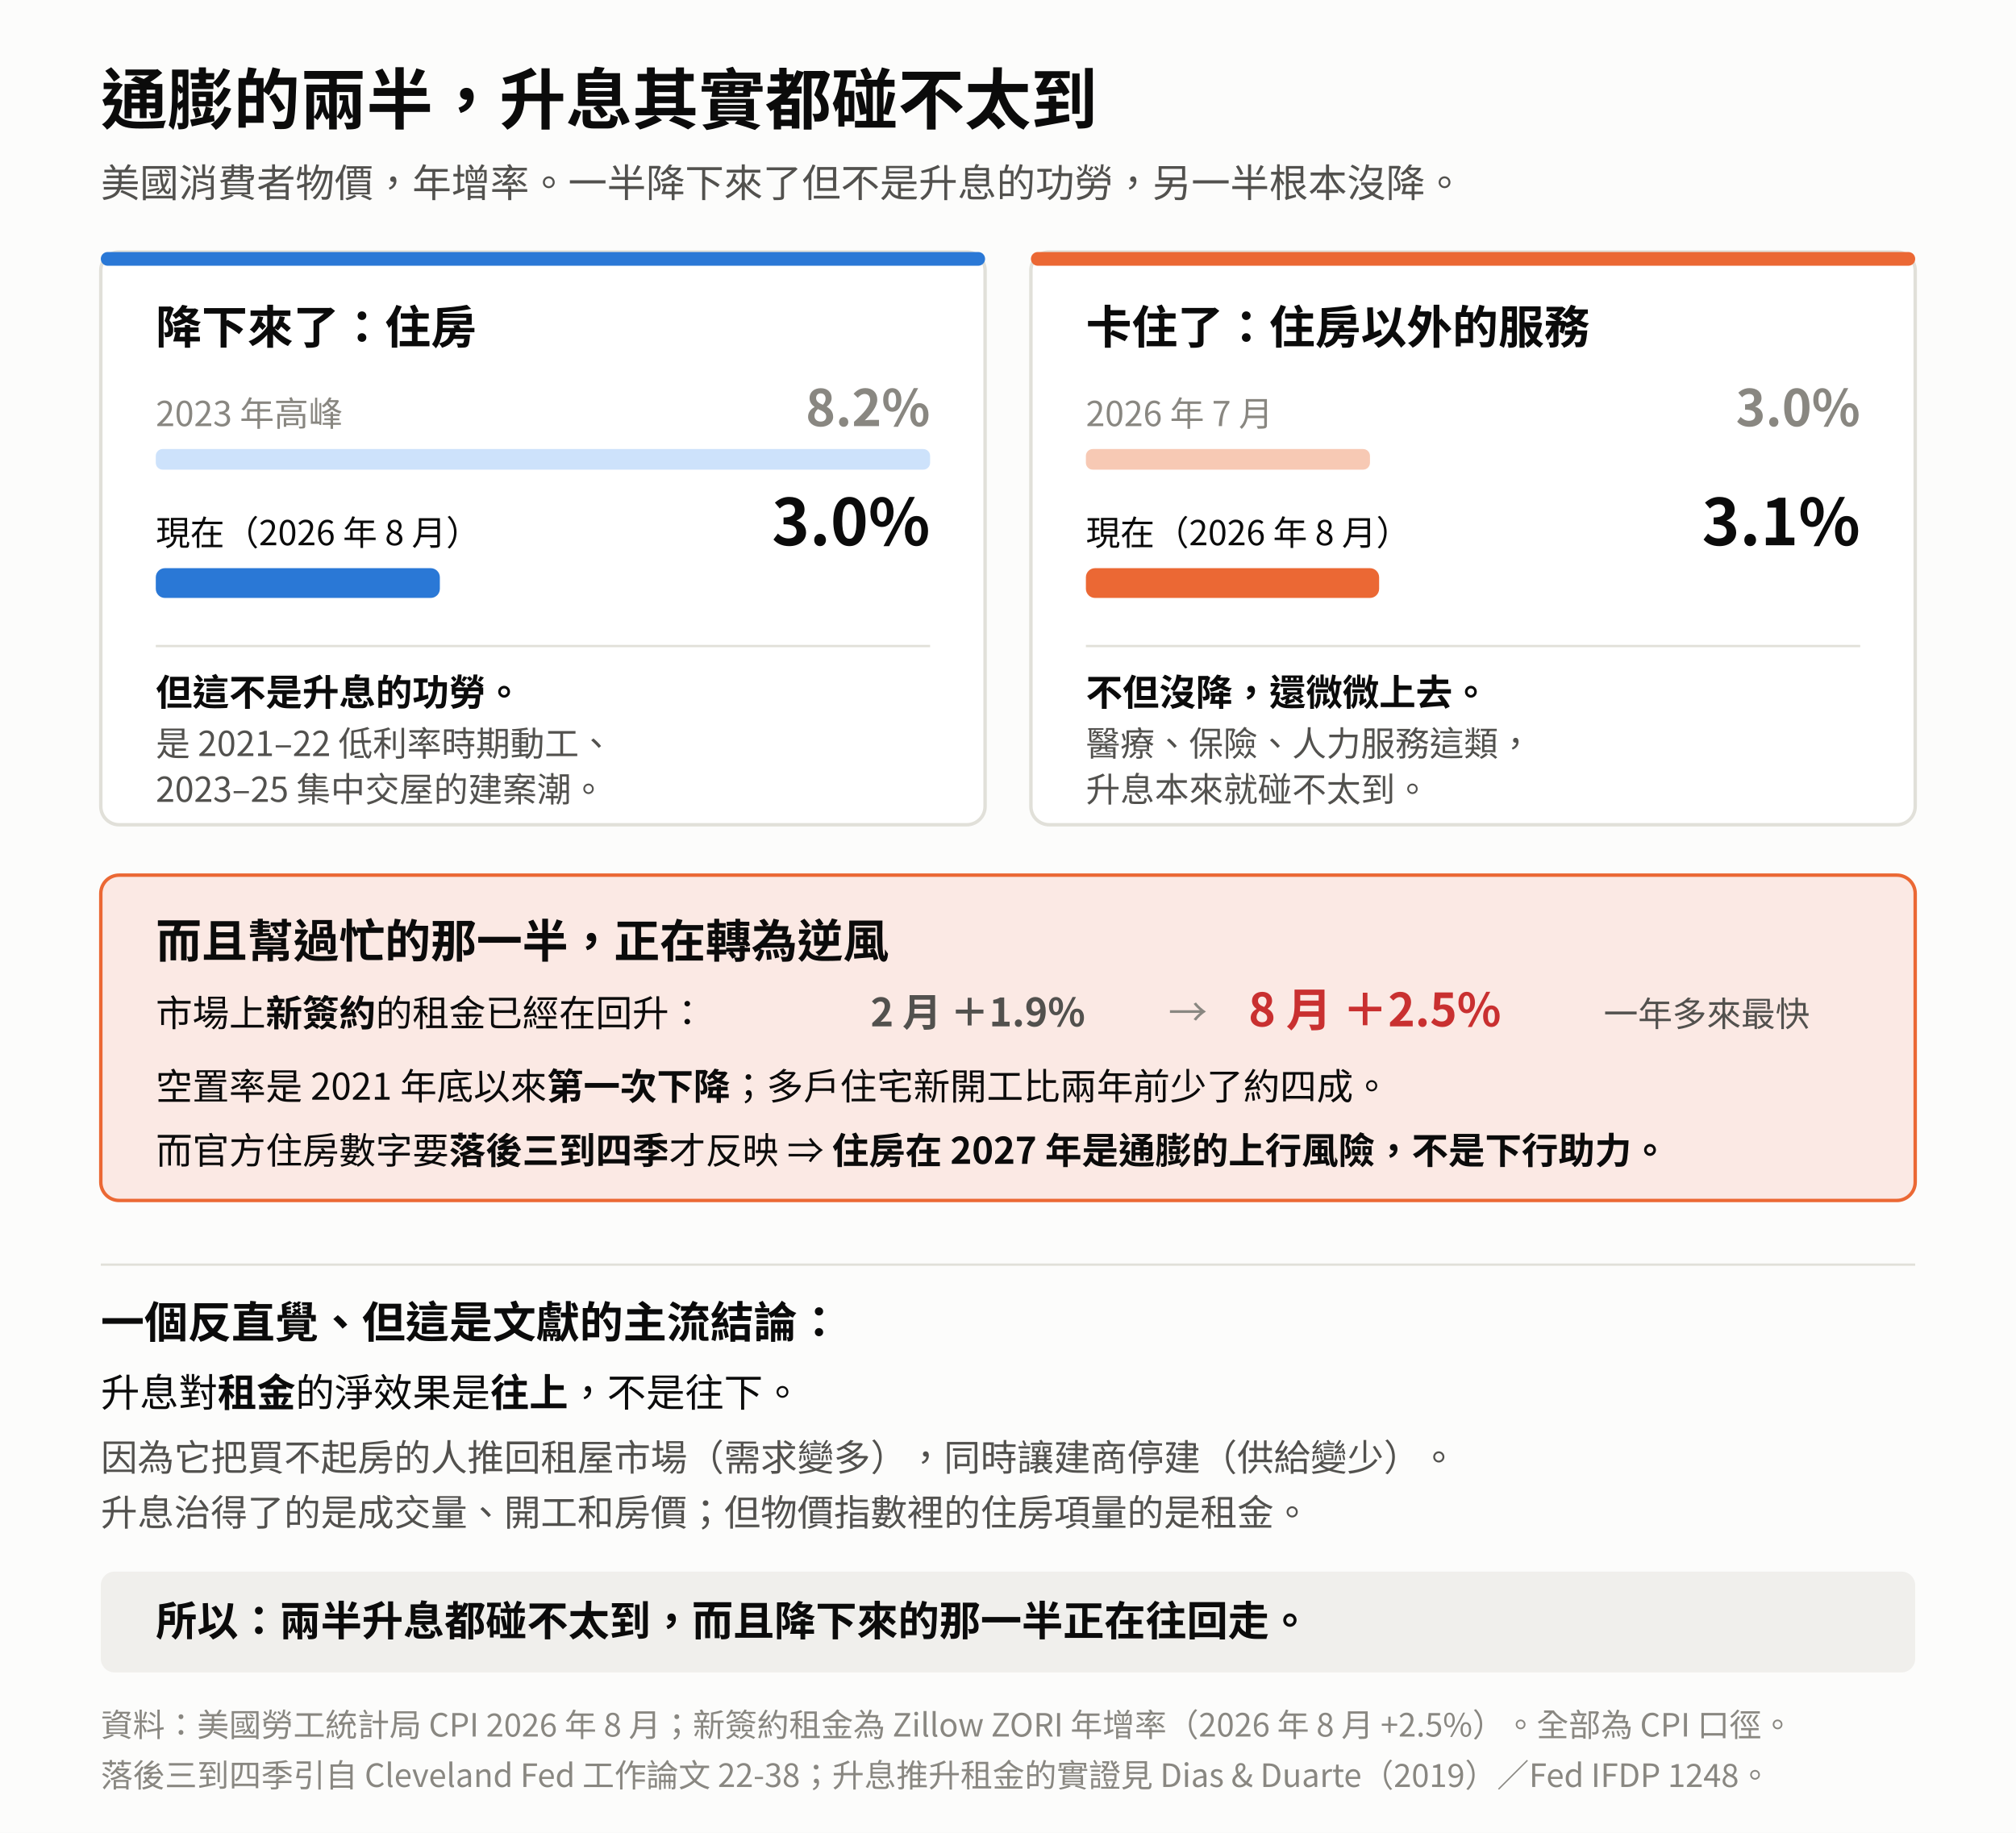
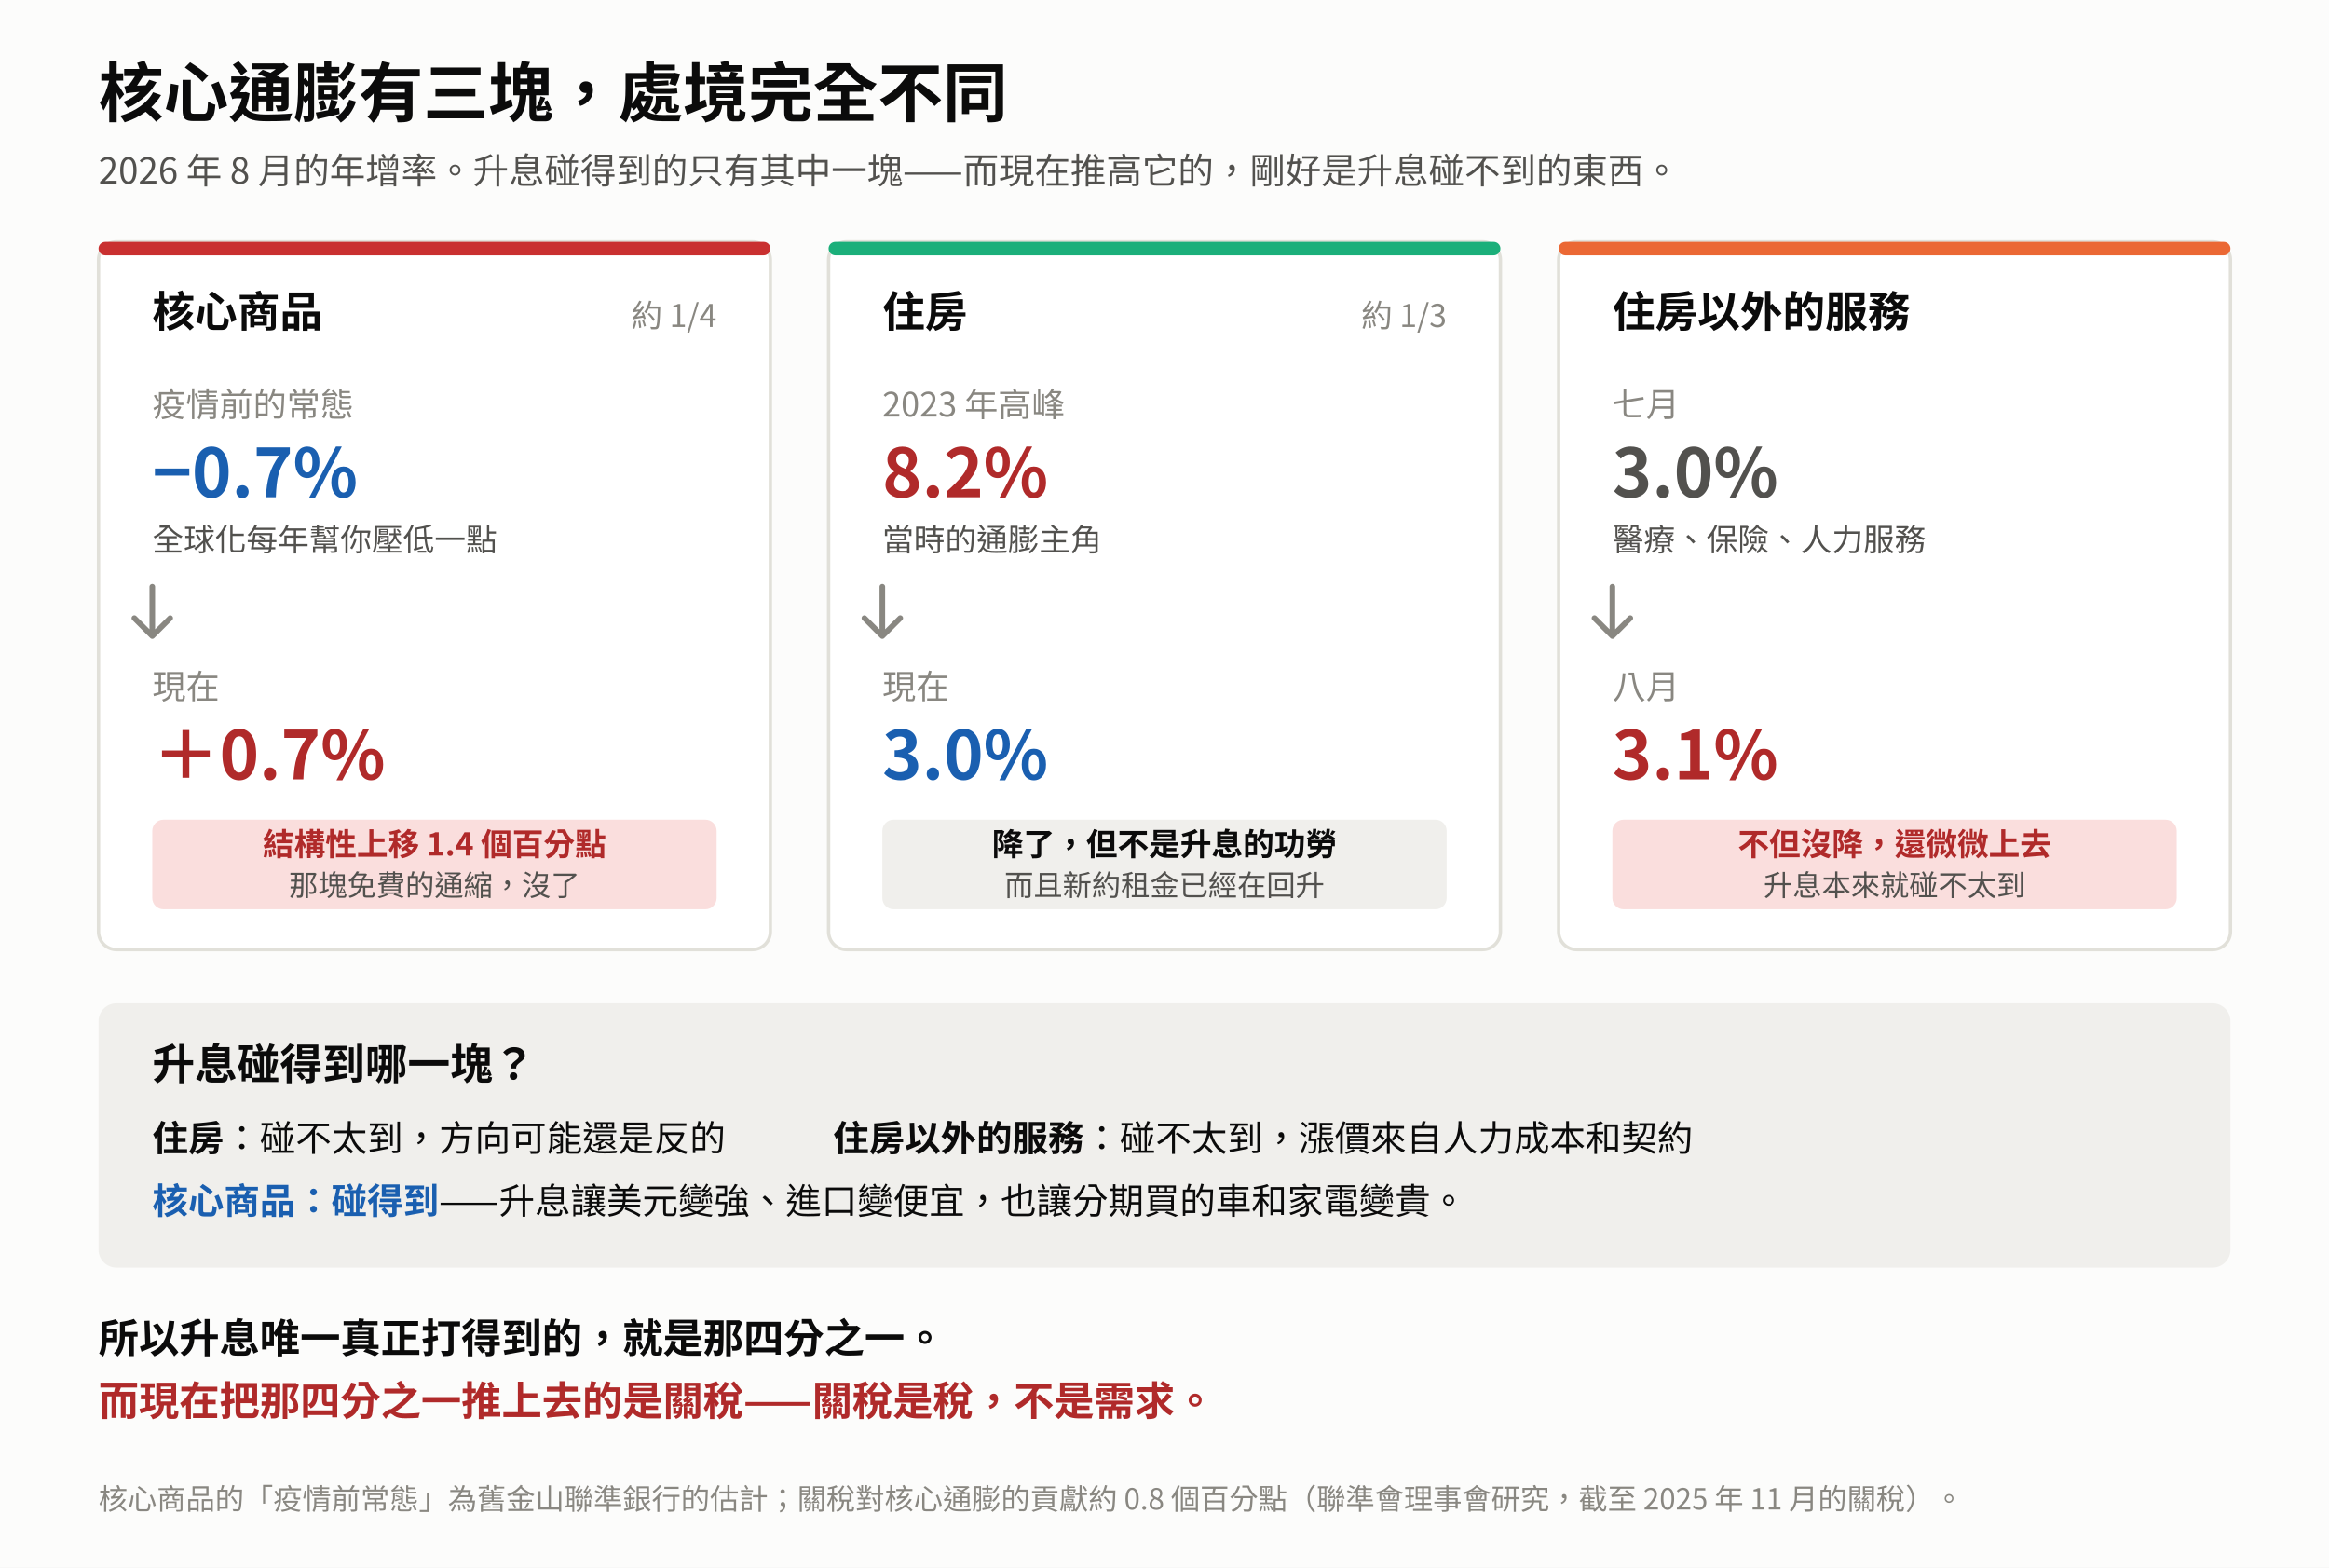
- <svg xmlns="http://www.w3.org/2000/svg" width="880" height="800" viewBox="0 0 880 800" font-family="WenQuanYi Zen Hei, Noto Sans CJK TC, PingFang TC, Microsoft JhengHei, sans-serif">
-   <rect width="880" height="800" fill="#fcfcfb" />
-   <text x="44" y="54" font-size="29" font-weight="700" fill="#0b0b0b">通膨的兩半，升息其實都碰不太到</text>
-   <text x="44" y="86" font-size="17" fill="#52514e">美國消費者物價，年增率。一半降下來了但不是升息的功勞，另一半根本沒降。</text>
-   <rect x="44" y="110" width="386" height="250" rx="8" fill="#ffffff" stroke="#e1e0d9" stroke-width="1.5" />
-   <rect x="44" y="110" width="386" height="6" rx="3" fill="#2a78d6" />
-   <text x="68" y="150" font-size="20" font-weight="700" fill="#0b0b0b">降下來了：住房</text>
-   <text x="68" y="186" font-size="15" fill="#898781">2023 年高峰</text>
-   <text x="406" y="186" font-size="22" font-weight="700" fill="#898781" text-anchor="end">8.2%</text>
-   <rect x="68" y="196" width="338" height="9" rx="3" fill="#cde2fb" />
-   <text x="68" y="238" font-size="15" fill="#0b0b0b">現在（2026 年 8 月）</text>
-   <text x="406" y="238" font-size="28" font-weight="700" fill="#0b0b0b" text-anchor="end">3.0%</text>
-   <rect x="68" y="248" width="124" height="13" rx="4" fill="#2a78d6" />
-   <line x1="68" y1="282" x2="406" y2="282" stroke="#e1e0d9" stroke-width="1" />
-   <text x="68" y="308" font-size="16" font-weight="700" fill="#0b0b0b">但這不是升息的功勞。</text>
-   <text x="68" y="330" font-size="15" fill="#52514e">是 2021–22 低利率時期動工、</text>
-   <text x="68" y="350" font-size="15" fill="#52514e">2023–25 集中交屋的建案潮。</text>
-   <rect x="450" y="110" width="386" height="250" rx="8" fill="#ffffff" stroke="#e1e0d9" stroke-width="1.5" />
-   <rect x="450" y="110" width="386" height="6" rx="3" fill="#eb6834" />
-   <text x="474" y="150" font-size="20" font-weight="700" fill="#0b0b0b">卡住了：住房以外的服務</text>
-   <text x="474" y="186" font-size="15" fill="#898781">2026 年 7 月</text>
-   <text x="812" y="186" font-size="22" font-weight="700" fill="#898781" text-anchor="end">3.0%</text>
-   <rect x="474" y="196" width="124" height="9" rx="3" fill="#f7c9b4" />
-   <text x="474" y="238" font-size="15" fill="#0b0b0b">現在（2026 年 8 月）</text>
-   <text x="812" y="238" font-size="28" font-weight="700" fill="#0b0b0b" text-anchor="end">3.1%</text>
-   <rect x="474" y="248" width="128" height="13" rx="4" fill="#eb6834" />
-   <line x1="474" y1="282" x2="812" y2="282" stroke="#e1e0d9" stroke-width="1" />
-   <text x="474" y="308" font-size="16" font-weight="700" fill="#0b0b0b">不但沒降，還微微上去。</text>
-   <text x="474" y="330" font-size="15" fill="#52514e">醫療、保險、人力服務這類，</text>
-   <text x="474" y="350" font-size="15" fill="#52514e">升息本來就碰不太到。</text>
-   <rect x="44" y="382" width="792" height="142" rx="8" fill="#fbe9e4" stroke="#eb6834" stroke-width="1.5" />
-   <text x="68" y="418" font-size="20" font-weight="700" fill="#0b0b0b">而且幫過忙的那一半，正在轉為逆風</text>
-   <text x="68" y="448" font-size="16" fill="#0b0b0b">市場上<tspan font-weight="700">新簽約</tspan>的租金已經在回升：</text>
-   <text x="380" y="448" font-size="17" font-weight="700" fill="#52514e">2 月 ＋1.9%</text>
-   <text x="510" y="448" font-size="17" fill="#898781">→</text>
-   <text x="545" y="448" font-size="20" font-weight="700" fill="#c93030">8 月 ＋2.5%</text>
-   <text x="700" y="448" font-size="15" fill="#52514e">一年多來最快</text>
-   <text x="68" y="480" font-size="16" fill="#0b0b0b">空置率是 2021 年底以來<tspan font-weight="700">第一次下降</tspan>；多戶住宅新開工比兩年前少了約四成。</text>
-   <text x="68" y="508" font-size="16" fill="#0b0b0b">而官方住房數字要<tspan font-weight="700">落後三到四季</tspan>才反映 ⇒ <tspan font-weight="700">住房在 2027 年是通膨的上行風險，不是下行助力。</tspan>
-   </text>
-   <line x1="44" y1="552" x2="836" y2="552" stroke="#e1e0d9" stroke-width="1" />
-   <text x="44" y="584" font-size="19" font-weight="700" fill="#0b0b0b">一個反直覺、但這是文獻的主流結論：</text>
-   <text x="44" y="614" font-size="17" fill="#0b0b0b">升息對<tspan font-weight="700">租金</tspan>的淨效果是<tspan font-weight="700">往上</tspan>，不是往下。</text>
-   <text x="44" y="642" font-size="16" fill="#52514e">因為它把買不起房的人推回租屋市場（需求變多），同時讓建商停建（供給變少）。</text>
-   <text x="44" y="666" font-size="16" fill="#52514e">升息治得了的是成交量、開工和房價；但物價指數裡的住房項量的是租金。</text>
-   <rect x="44" y="686" width="792" height="44" rx="6" fill="#f0efec" />
-   <text x="68" y="714" font-size="18" font-weight="700" fill="#0b0b0b">所以：兩半升息都碰不太到，而且降下來的那一半正在往回走。</text>
-   <text x="44" y="758" font-size="14" fill="#898781">資料：美國勞工統計局 CPI 2026 年 8 月；新簽約租金為 Zillow ZORI 年增率（2026 年 8 月 +2.5%）。全部為 CPI 口徑。</text>
-   <text x="44" y="780" font-size="14" fill="#898781">落後三到四季引自 Cleveland Fed 工作論文 22-38；升息推升租金的實證見 Dias &amp; Duarte（2019）／Fed IFDP 1248。</text>
+ <svg xmlns="http://www.w3.org/2000/svg" width="1040" height="700" viewBox="0 0 1040 700" font-family="WenQuanYi Zen Hei, Noto Sans CJK TC, PingFang TC, Microsoft JhengHei, sans-serif">
+   <rect width="1040" height="700" fill="#fcfcfb" />
+   <text x="44" y="52" font-size="29" font-weight="700" fill="#0b0b0b">核心通膨有三塊，處境完全不同</text>
+   <text x="44" y="82" font-size="16" fill="#52514e">2026 年 8 月的年增率。升息碰得到的只有其中一塊——而現在推高它的，剛好是升息碰不到的東西。</text>
+   <rect x="44" y="108" width="300" height="316" rx="8" fill="#ffffff" stroke="#e1e0d9" stroke-width="1.5" />
+   <rect x="44" y="108" width="300" height="6" rx="3" fill="#c93030" />
+   <text x="68" y="146" font-size="19" font-weight="700" fill="#0b0b0b">核心商品</text>
+   <text x="320" y="146" font-size="14" fill="#898781" text-anchor="end">約 1/4</text>
+   <text x="68" y="186" font-size="15" fill="#898781">疫情前的常態</text>
+   <text x="68" y="222" font-size="30" font-weight="700" fill="#1a5fb0">−0.7%</text>
+   <text x="68" y="246" font-size="14" fill="#52514e">全球化每年幫你壓低一點</text>
+   <path d="M68 262 L68 284 M60 276 L68 284 L76 276" stroke="#898781" stroke-width="2.5" fill="none" stroke-linecap="round" stroke-linejoin="round" />
+   <text x="68" y="312" font-size="15" fill="#898781">現在</text>
+   <text x="68" y="348" font-size="30" font-weight="700" fill="#b02a2a">＋0.7%</text>
+   <rect x="68" y="366" width="252" height="40" rx="5" fill="#fadedd" />
+   <text x="194" y="382" font-size="14" font-weight="700" fill="#b02a2a" text-anchor="middle">結構性上移 1.4 個百分點</text>
+   <text x="194" y="400" font-size="13" fill="#52514e" text-anchor="middle">那塊免費的通縮，沒了</text>
+   <rect x="370" y="108" width="300" height="316" rx="8" fill="#ffffff" stroke="#e1e0d9" stroke-width="1.5" />
+   <rect x="370" y="108" width="300" height="6" rx="3" fill="#1baf7a" />
+   <text x="394" y="146" font-size="19" font-weight="700" fill="#0b0b0b">住房</text>
+   <text x="646" y="146" font-size="14" fill="#898781" text-anchor="end">約 1/3</text>
+   <text x="394" y="186" font-size="15" fill="#898781">2023 年高峰</text>
+   <text x="394" y="222" font-size="30" font-weight="700" fill="#b02a2a">8.2%</text>
+   <text x="394" y="246" font-size="14" fill="#52514e">當時的通膨主角</text>
+   <path d="M394 262 L394 284 M386 276 L394 284 L402 276" stroke="#898781" stroke-width="2.5" fill="none" stroke-linecap="round" stroke-linejoin="round" />
+   <text x="394" y="312" font-size="15" fill="#898781">現在</text>
+   <text x="394" y="348" font-size="30" font-weight="700" fill="#1a5fb0">3.0%</text>
+   <rect x="394" y="366" width="252" height="40" rx="5" fill="#f0efec" />
+   <text x="520" y="382" font-size="14" font-weight="700" fill="#0b0b0b" text-anchor="middle">降了，但不是升息的功勞</text>
+   <text x="520" y="400" font-size="13" fill="#52514e" text-anchor="middle">而且新約租金已經在回升</text>
+   <rect x="696" y="108" width="300" height="316" rx="8" fill="#ffffff" stroke="#e1e0d9" stroke-width="1.5" />
+   <rect x="696" y="108" width="300" height="6" rx="3" fill="#eb6834" />
+   <text x="720" y="146" font-size="19" font-weight="700" fill="#0b0b0b">住房以外的服務</text>
+   <text x="720" y="186" font-size="15" fill="#898781">七月</text>
+   <text x="720" y="222" font-size="30" font-weight="700" fill="#52514e">3.0%</text>
+   <text x="720" y="246" font-size="14" fill="#52514e">醫療、保險、人力服務</text>
+   <path d="M720 262 L720 284 M712 276 L720 284 L728 276" stroke="#898781" stroke-width="2.5" fill="none" stroke-linecap="round" stroke-linejoin="round" />
+   <text x="720" y="312" font-size="15" fill="#898781">八月</text>
+   <text x="720" y="348" font-size="30" font-weight="700" fill="#b02a2a">3.1%</text>
+   <rect x="720" y="366" width="252" height="40" rx="5" fill="#fadedd" />
+   <text x="846" y="382" font-size="14" font-weight="700" fill="#b02a2a" text-anchor="middle">不但沒降，還微微上去</text>
+   <text x="846" y="400" font-size="13" fill="#52514e" text-anchor="middle">升息本來就碰不太到</text>
+   <rect x="44" y="448" width="952" height="118" rx="8" fill="#f0efec" />
+   <text x="68" y="482" font-size="19" font-weight="700" fill="#0b0b0b">升息碰得到哪一塊？</text>
+   <text x="68" y="514" font-size="16" fill="#0b0b0b">
+     <tspan font-weight="700">住房</tspan>：碰不太到，方向可能還是反的　　　<tspan font-weight="700">住房以外的服務</tspan>：碰不太到，漲價來自人力成本和契約</text>
+   <text x="68" y="542" font-size="16" fill="#0b0b0b">
+     <tspan font-weight="700" fill="#1a5fb0">核心商品：碰得到</tspan>——升息讓美元變強、進口變便宜，也讓分期買的車和家電變貴。</text>
+   <text x="44" y="604" font-size="18" font-weight="700" fill="#0b0b0b">所以升息唯一真正打得到的，就是那四分之一。</text>
+   <text x="44" y="632" font-size="18" font-weight="700" fill="#b02a2a">而現在把那四分之一推上去的是關稅——關稅是稅，不是需求。</text>
+   <text x="44" y="674" font-size="13" fill="#898781">核心商品的「疫情前常態」為舊金山聯準銀行的估計；關稅對核心通膨的貢獻約 0.8 個百分點（聯準會理事會研究，截至 2025 年 11 月的關稅）。</text>
</svg>
